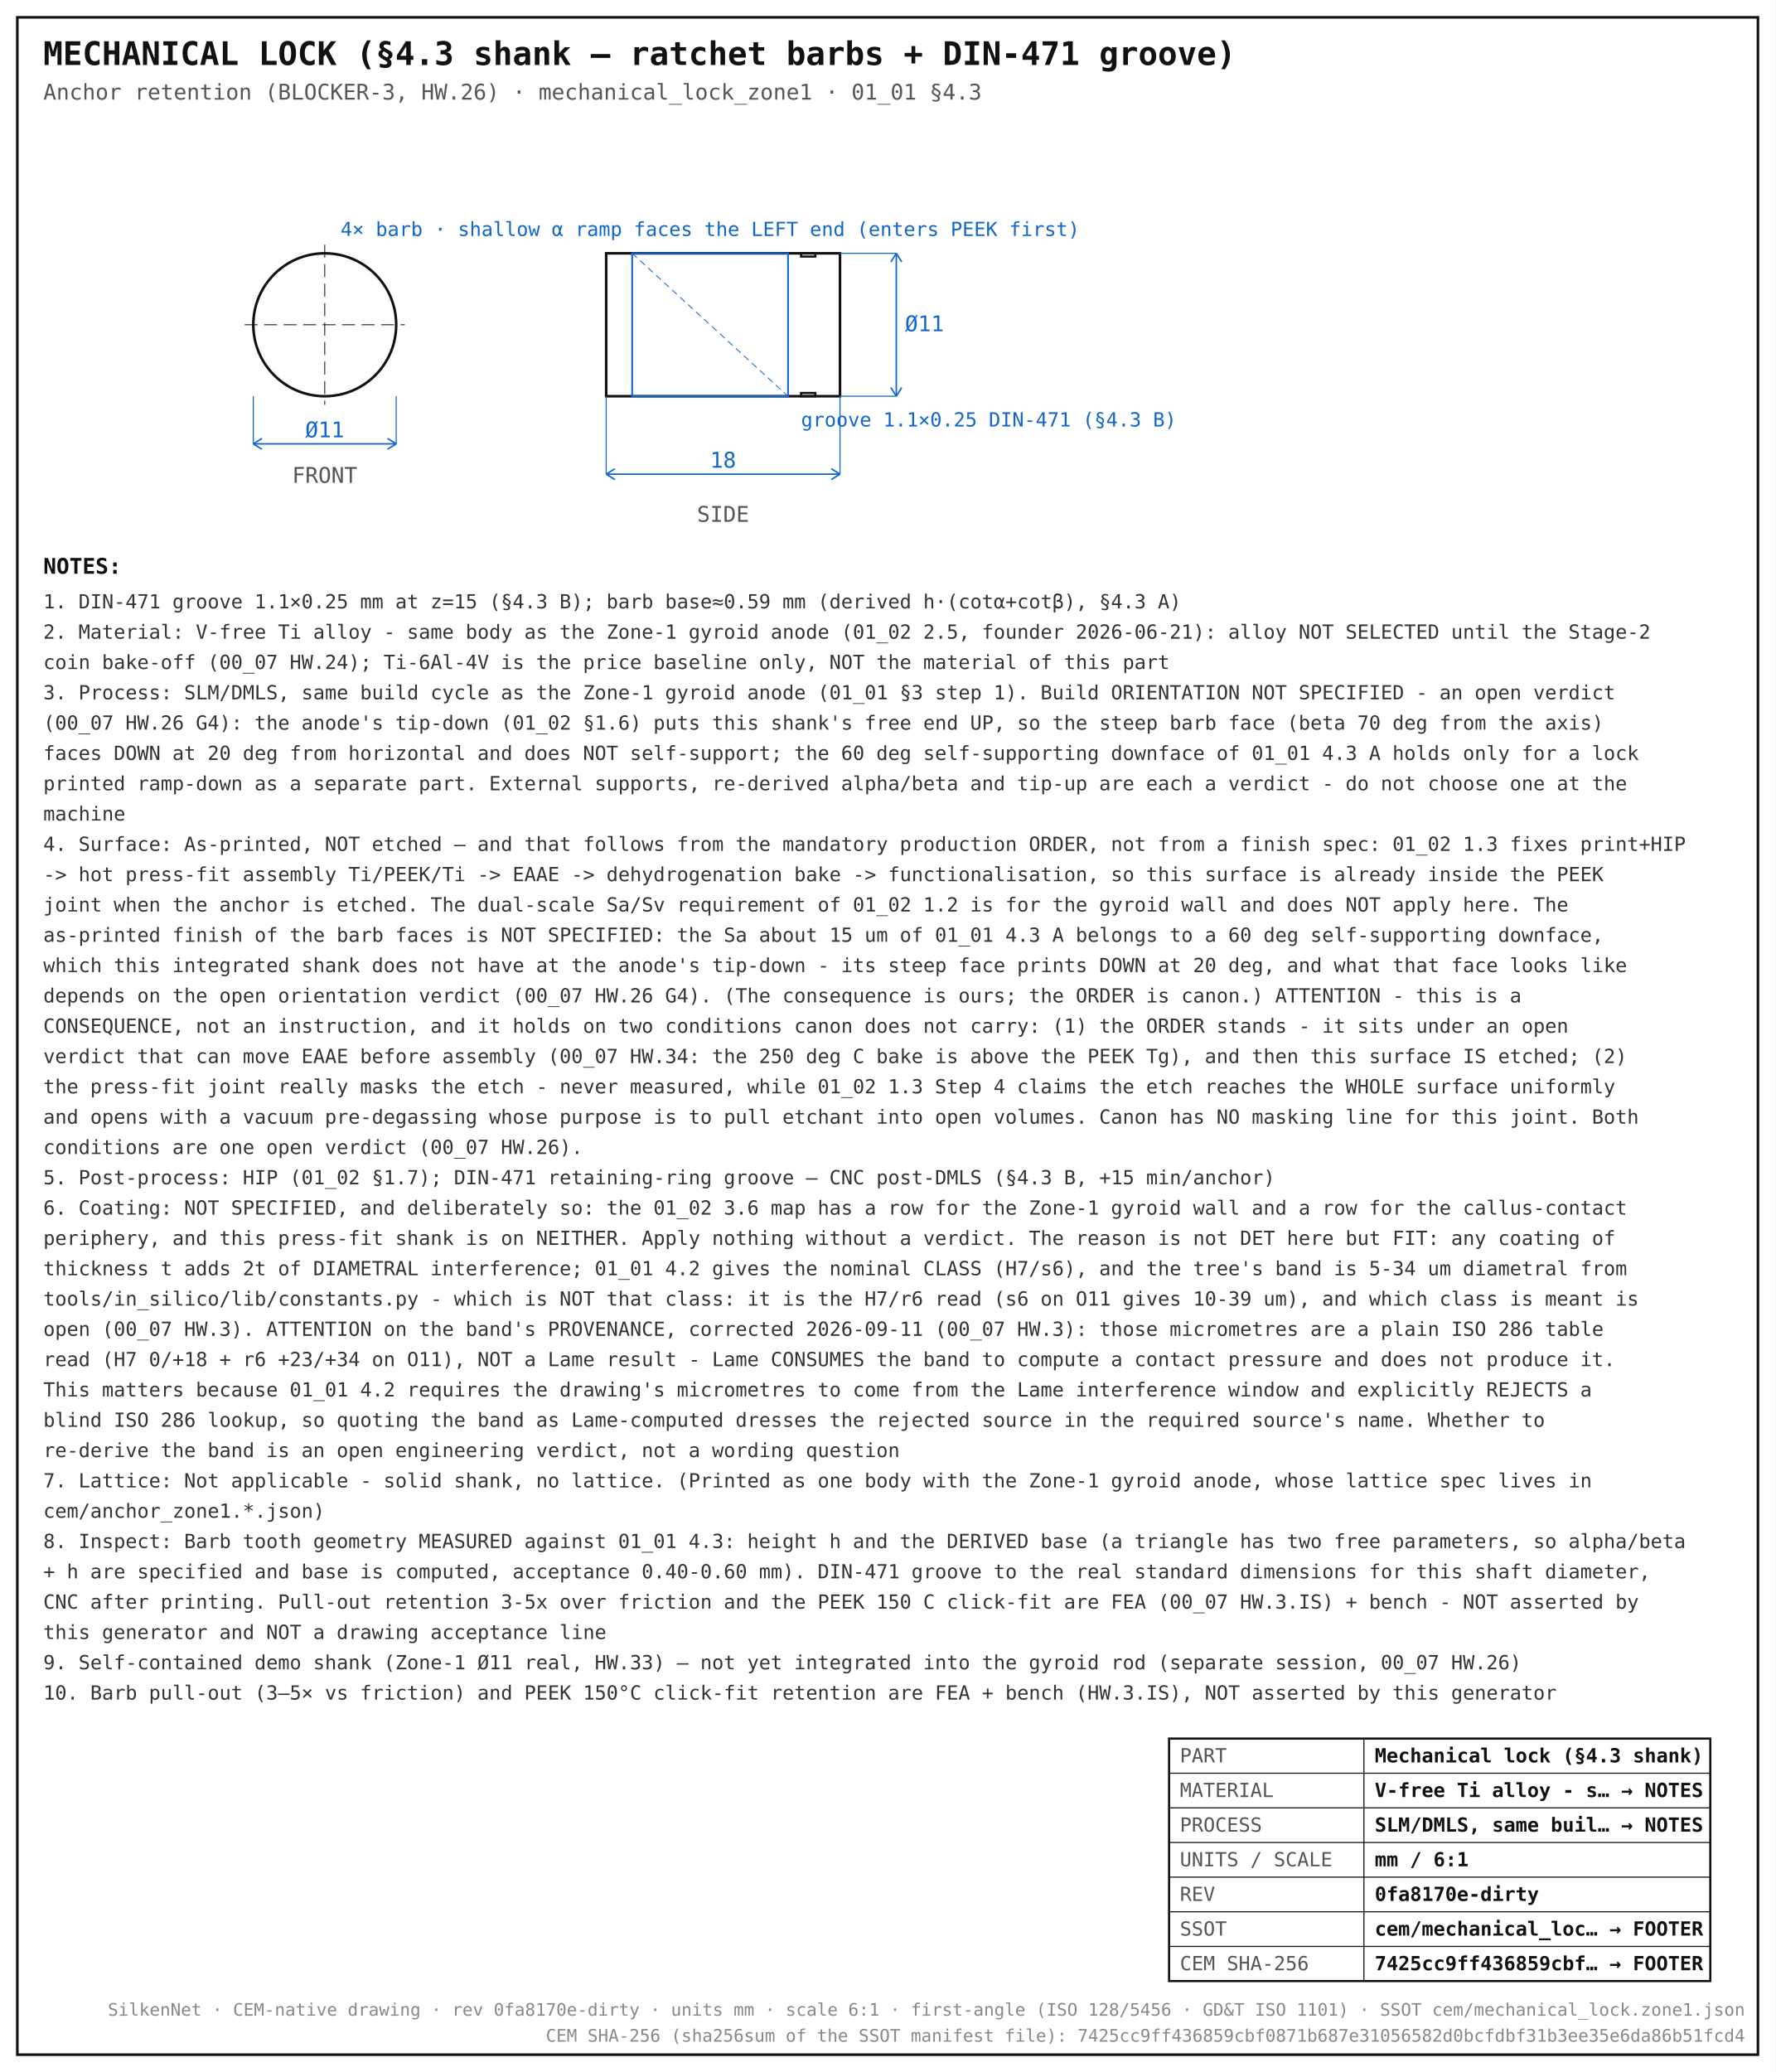
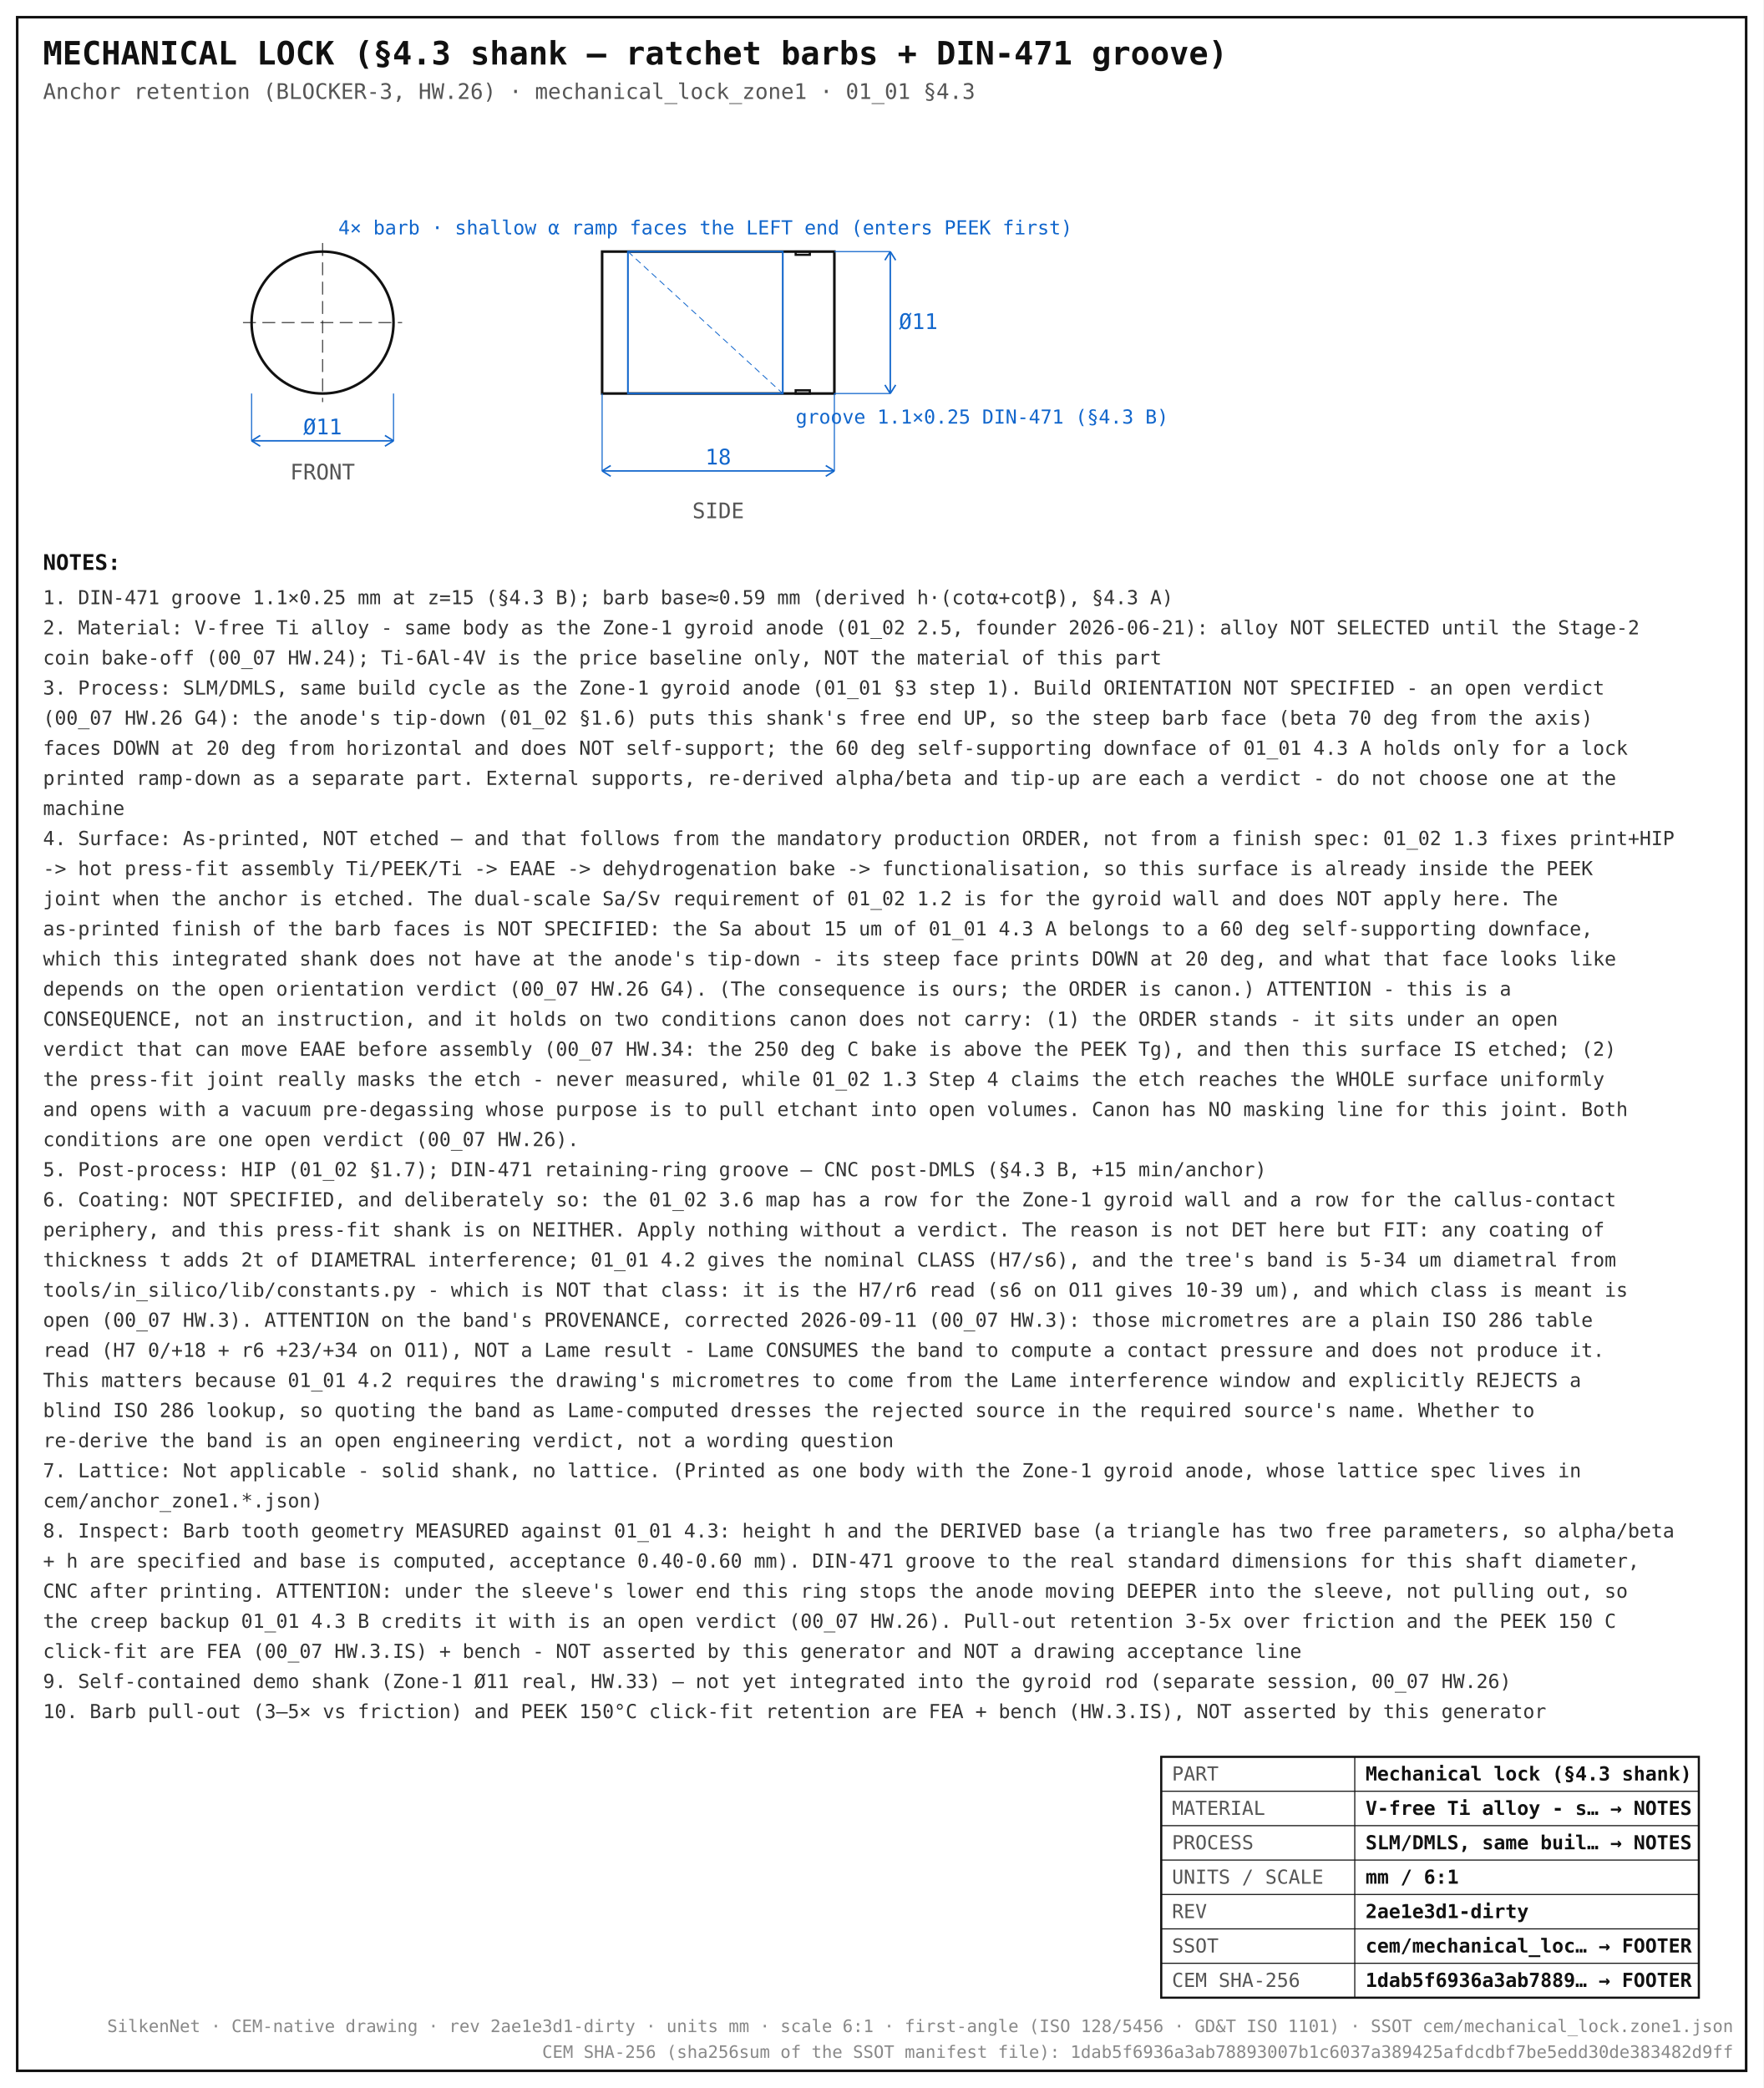
- <svg xmlns="http://www.w3.org/2000/svg" width="820" height="957" viewBox="0 0 820 957">
-   <rect x="0" y="0" width="820" height="957" fill="white" />
-   <rect x="8" y="8" width="804" height="941" fill="none" stroke="#111" stroke-width="1.2" />
+ <svg xmlns="http://www.w3.org/2000/svg" width="820" height="971" viewBox="0 0 820 971">
+   <rect x="0" y="0" width="820" height="971" fill="white" />
+   <rect x="8" y="8" width="804" height="955" fill="none" stroke="#111" stroke-width="1.2" />
  <text x="20" y="30" font-family="monospace" font-size="15" text-anchor="start" fill="#111" font-weight="bold">MECHANICAL LOCK  (§4.3 shank — ratchet barbs + DIN-471 groove)</text>
  <text x="20" y="46" font-family="monospace" font-size="10" text-anchor="start" fill="#555" font-weight="normal">Anchor retention (BLOCKER-3, HW.26) · mechanical_lock_zone1 · 01_01 §4.3</text>
  <circle cx="150" cy="150" r="33" fill="none" stroke="#111" stroke-width="1.2" />
  <line x1="113" y1="150" x2="187" y2="150" stroke="#111" stroke-width="0.4" stroke-dasharray="6 3" />
  <line x1="150" y1="113" x2="150" y2="187" stroke="#111" stroke-width="0.4" stroke-dasharray="6 3" />
  <text x="150" y="223" font-family="monospace" font-size="10" text-anchor="middle" fill="#555" font-weight="normal">FRONT</text>
  <line x1="117" y1="183" x2="117" y2="205" stroke="#1166cc" stroke-width="0.5" />
  <line x1="183" y1="183" x2="183" y2="205" stroke="#1166cc" stroke-width="0.5" />
  <line x1="117" y1="205" x2="183" y2="205" stroke="#1166cc" stroke-width="0.7" />
  <line x1="117" y1="205" x2="121" y2="202.5" stroke="#1166cc" stroke-width="0.7" />
  <line x1="117" y1="205" x2="121" y2="207.5" stroke="#1166cc" stroke-width="0.7" />
  <line x1="183" y1="205" x2="179" y2="202.5" stroke="#1166cc" stroke-width="0.7" />
  <line x1="183" y1="205" x2="179" y2="207.5" stroke="#1166cc" stroke-width="0.7" />
  <text x="150" y="202" font-family="monospace" font-size="10" text-anchor="middle" fill="#1166cc" font-weight="normal">Ø11</text>
  <rect x="280" y="117" width="108" height="66" fill="none" stroke="#111" stroke-width="1.2" />
  <rect x="292" y="117" width="72" height="66" fill="none" stroke="#1166cc" stroke-width="0.8" />
  <line x1="292" y1="117" x2="364" y2="183" stroke="#1166cc" stroke-width="0.4" stroke-dasharray="3 2" />
  <text x="328" y="109" font-family="monospace" font-size="9" text-anchor="middle" fill="#1166cc" font-weight="normal">4× barb · shallow α ramp faces the LEFT end (enters PEEK first)</text>
  <rect x="370" y="117" width="6.6" height="1.5" fill="none" stroke="#111" stroke-width="1" />
  <rect x="370" y="181.5" width="6.6" height="1.5" fill="none" stroke="#111" stroke-width="1" />
  <text x="370" y="197" font-family="monospace" font-size="9" text-anchor="start" fill="#1166cc" font-weight="normal">groove 1.1×0.25 DIN-471 (§4.3 B)</text>
  <text x="334" y="241" font-family="monospace" font-size="10" text-anchor="middle" fill="#555" font-weight="normal">SIDE</text>
  <line x1="280" y1="183" x2="280" y2="219" stroke="#1166cc" stroke-width="0.5" />
  <line x1="388" y1="183" x2="388" y2="219" stroke="#1166cc" stroke-width="0.5" />
  <line x1="280" y1="219" x2="388" y2="219" stroke="#1166cc" stroke-width="0.7" />
  <line x1="280" y1="219" x2="284" y2="216.5" stroke="#1166cc" stroke-width="0.7" />
  <line x1="280" y1="219" x2="284" y2="221.5" stroke="#1166cc" stroke-width="0.7" />
  <line x1="388" y1="219" x2="384" y2="216.5" stroke="#1166cc" stroke-width="0.7" />
  <line x1="388" y1="219" x2="384" y2="221.5" stroke="#1166cc" stroke-width="0.7" />
  <text x="334" y="216" font-family="monospace" font-size="10" text-anchor="middle" fill="#1166cc" font-weight="normal">18</text>
  <line x1="388" y1="117" x2="414" y2="117" stroke="#1166cc" stroke-width="0.5" />
  <line x1="388" y1="183" x2="414" y2="183" stroke="#1166cc" stroke-width="0.5" />
  <line x1="414" y1="117" x2="414" y2="183" stroke="#1166cc" stroke-width="0.7" />
  <line x1="414" y1="117" x2="411.5" y2="121" stroke="#1166cc" stroke-width="0.7" />
  <line x1="414" y1="117" x2="416.5" y2="121" stroke="#1166cc" stroke-width="0.7" />
  <line x1="414" y1="183" x2="411.5" y2="179" stroke="#1166cc" stroke-width="0.7" />
  <line x1="414" y1="183" x2="416.5" y2="179" stroke="#1166cc" stroke-width="0.7" />
  <text x="418" y="153" font-family="monospace" font-size="10" text-anchor="start" fill="#1166cc" font-weight="normal">Ø11</text>
  <text x="20" y="265" font-family="monospace" font-size="10" text-anchor="start" fill="#111" font-weight="bold">NOTES:</text>
  <text x="20" y="281" font-family="monospace" font-size="9" text-anchor="start" fill="#333" font-weight="normal">1. DIN-471 groove 1.1×0.25 mm at z=15 (§4.3 B); barb base≈0.59 mm (derived h·(cotα+cotβ), §4.3 A)</text>
  <text x="20" y="295" font-family="monospace" font-size="9" text-anchor="start" fill="#333" font-weight="normal">2. Material: V-free Ti alloy - same body as the Zone-1 gyroid anode (01_02 2.5, founder 2026-06-21): alloy NOT SELECTED until the Stage-2</text>
  <text x="20" y="309" font-family="monospace" font-size="9" text-anchor="start" fill="#333" font-weight="normal">   coin bake-off (00_07 HW.24); Ti-6Al-4V is the price baseline only, NOT the material of this part</text>
  <text x="20" y="323" font-family="monospace" font-size="9" text-anchor="start" fill="#333" font-weight="normal">3. Process: SLM/DMLS, same build cycle as the Zone-1 gyroid anode (01_01 §3 step 1). Build ORIENTATION NOT SPECIFIED - an open verdict</text>
  <text x="20" y="337" font-family="monospace" font-size="9" text-anchor="start" fill="#333" font-weight="normal">   (00_07 HW.26 G4): the anode's tip-down (01_02 §1.6) puts this shank's free end UP, so the steep barb face (beta 70 deg from the axis)</text>
  <text x="20" y="351" font-family="monospace" font-size="9" text-anchor="start" fill="#333" font-weight="normal">   faces DOWN at 20 deg from horizontal and does NOT self-support; the 60 deg self-supporting downface of 01_01 4.3 A holds only for a lock</text>
  <text x="20" y="365" font-family="monospace" font-size="9" text-anchor="start" fill="#333" font-weight="normal">   printed ramp-down as a separate part. External supports, re-derived alpha/beta and tip-up are each a verdict - do not choose one at the</text>
  <text x="20" y="379" font-family="monospace" font-size="9" text-anchor="start" fill="#333" font-weight="normal">   machine</text>
  <text x="20" y="393" font-family="monospace" font-size="9" text-anchor="start" fill="#333" font-weight="normal">4. Surface: As-printed, NOT etched — and that follows from the mandatory production ORDER, not from a finish spec: 01_02 1.3 fixes print+HIP</text>
  <text x="20" y="407" font-family="monospace" font-size="9" text-anchor="start" fill="#333" font-weight="normal">   -&gt; hot press-fit assembly Ti/PEEK/Ti -&gt; EAAE -&gt; dehydrogenation bake -&gt; functionalisation, so this surface is already inside the PEEK</text>
  <text x="20" y="421" font-family="monospace" font-size="9" text-anchor="start" fill="#333" font-weight="normal">   joint when the anchor is etched. The dual-scale Sa/Sv requirement of 01_02 1.2 is for the gyroid wall and does NOT apply here. The</text>
  <text x="20" y="435" font-family="monospace" font-size="9" text-anchor="start" fill="#333" font-weight="normal">   as-printed finish of the barb faces is NOT SPECIFIED: the Sa about 15 um of 01_01 4.3 A belongs to a 60 deg self-supporting downface,</text>
  <text x="20" y="449" font-family="monospace" font-size="9" text-anchor="start" fill="#333" font-weight="normal">   which this integrated shank does not have at the anode's tip-down - its steep face prints DOWN at 20 deg, and what that face looks like</text>
  <text x="20" y="463" font-family="monospace" font-size="9" text-anchor="start" fill="#333" font-weight="normal">   depends on the open orientation verdict (00_07 HW.26 G4). (The consequence is ours; the ORDER is canon.) ATTENTION - this is a</text>
  <text x="20" y="477" font-family="monospace" font-size="9" text-anchor="start" fill="#333" font-weight="normal">   CONSEQUENCE, not an instruction, and it holds on two conditions canon does not carry: (1) the ORDER stands - it sits under an open</text>
  <text x="20" y="491" font-family="monospace" font-size="9" text-anchor="start" fill="#333" font-weight="normal">   verdict that can move EAAE before assembly (00_07 HW.34: the 250 deg C bake is above the PEEK Tg), and then this surface IS etched; (2)</text>
  <text x="20" y="505" font-family="monospace" font-size="9" text-anchor="start" fill="#333" font-weight="normal">   the press-fit joint really masks the etch - never measured, while 01_02 1.3 Step 4 claims the etch reaches the WHOLE surface uniformly</text>
  <text x="20" y="519" font-family="monospace" font-size="9" text-anchor="start" fill="#333" font-weight="normal">   and opens with a vacuum pre-degassing whose purpose is to pull etchant into open volumes. Canon has NO masking line for this joint. Both</text>
  <text x="20" y="533" font-family="monospace" font-size="9" text-anchor="start" fill="#333" font-weight="normal">   conditions are one open verdict (00_07 HW.26).</text>
  <text x="20" y="547" font-family="monospace" font-size="9" text-anchor="start" fill="#333" font-weight="normal">5. Post-process: HIP (01_02 §1.7); DIN-471 retaining-ring groove — CNC post-DMLS (§4.3 B, +15 min/anchor)</text>
  <text x="20" y="561" font-family="monospace" font-size="9" text-anchor="start" fill="#333" font-weight="normal">6. Coating: NOT SPECIFIED, and deliberately so: the 01_02 3.6 map has a row for the Zone-1 gyroid wall and a row for the callus-contact</text>
  <text x="20" y="575" font-family="monospace" font-size="9" text-anchor="start" fill="#333" font-weight="normal">   periphery, and this press-fit shank is on NEITHER. Apply nothing without a verdict. The reason is not DET here but FIT: any coating of</text>
  <text x="20" y="589" font-family="monospace" font-size="9" text-anchor="start" fill="#333" font-weight="normal">   thickness t adds 2t of DIAMETRAL interference; 01_01 4.2 gives the nominal CLASS (H7/s6), and the tree's band is 5-34 um diametral from</text>
  <text x="20" y="603" font-family="monospace" font-size="9" text-anchor="start" fill="#333" font-weight="normal">   tools/in_silico/lib/constants.py - which is NOT that class: it is the H7/r6 read (s6 on O11 gives 10-39 um), and which class is meant is</text>
  <text x="20" y="617" font-family="monospace" font-size="9" text-anchor="start" fill="#333" font-weight="normal">   open (00_07 HW.3). ATTENTION on the band's PROVENANCE, corrected 2026-09-11 (00_07 HW.3): those micrometres are a plain ISO 286 table</text>
  <text x="20" y="631" font-family="monospace" font-size="9" text-anchor="start" fill="#333" font-weight="normal">   read (H7 0/+18 + r6 +23/+34 on O11), NOT a Lame result - Lame CONSUMES the band to compute a contact pressure and does not produce it.</text>
  <text x="20" y="645" font-family="monospace" font-size="9" text-anchor="start" fill="#333" font-weight="normal">   This matters because 01_01 4.2 requires the drawing's micrometres to come from the Lame interference window and explicitly REJECTS a</text>
  <text x="20" y="659" font-family="monospace" font-size="9" text-anchor="start" fill="#333" font-weight="normal">   blind ISO 286 lookup, so quoting the band as Lame-computed dresses the rejected source in the required source's name. Whether to</text>
  <text x="20" y="673" font-family="monospace" font-size="9" text-anchor="start" fill="#333" font-weight="normal">   re-derive the band is an open engineering verdict, not a wording question</text>
  <text x="20" y="687" font-family="monospace" font-size="9" text-anchor="start" fill="#333" font-weight="normal">7. Lattice: Not applicable - solid shank, no lattice. (Printed as one body with the Zone-1 gyroid anode, whose lattice spec lives in</text>
  <text x="20" y="701" font-family="monospace" font-size="9" text-anchor="start" fill="#333" font-weight="normal">   cem/anchor_zone1.*.json)</text>
  <text x="20" y="715" font-family="monospace" font-size="9" text-anchor="start" fill="#333" font-weight="normal">8. Inspect: Barb tooth geometry MEASURED against 01_01 4.3: height h and the DERIVED base (a triangle has two free parameters, so alpha/beta</text>
  <text x="20" y="729" font-family="monospace" font-size="9" text-anchor="start" fill="#333" font-weight="normal">   + h are specified and base is computed, acceptance 0.40-0.60 mm). DIN-471 groove to the real standard dimensions for this shaft diameter,</text>
-   <text x="20" y="743" font-family="monospace" font-size="9" text-anchor="start" fill="#333" font-weight="normal">   CNC after printing. Pull-out retention 3-5x over friction and the PEEK 150 C click-fit are FEA (00_07 HW.3.IS) + bench - NOT asserted by</text>
-   <text x="20" y="757" font-family="monospace" font-size="9" text-anchor="start" fill="#333" font-weight="normal">   this generator and NOT a drawing acceptance line</text>
-   <text x="20" y="771" font-family="monospace" font-size="9" text-anchor="start" fill="#333" font-weight="normal">9. Self-contained demo shank (Zone-1 Ø11 real, HW.33) — not yet integrated into the gyroid rod (separate session, 00_07 HW.26)</text>
-   <text x="20" y="785" font-family="monospace" font-size="9" text-anchor="start" fill="#333" font-weight="normal">10. Barb pull-out (3–5× vs friction) and PEEK 150°C click-fit retention are FEA + bench (HW.3.IS), NOT asserted by this generator</text>
-   <rect x="540" y="803" width="250" height="112" fill="none" stroke="#111" stroke-width="1" />
-   <line x1="630" y1="803" x2="630" y2="819" stroke="#111" stroke-width="0.5" />
-   <text x="545" y="814" font-family="monospace" font-size="9" text-anchor="start" fill="#555" font-weight="normal">PART</text>
-   <text x="635" y="814" font-family="monospace" font-size="9" text-anchor="start" fill="#111" font-weight="bold">Mechanical lock (§4.3 shank)</text>
-   <line x1="540" y1="819" x2="790" y2="819" stroke="#111" stroke-width="0.5" />
-   <line x1="630" y1="819" x2="630" y2="835" stroke="#111" stroke-width="0.5" />
-   <text x="545" y="830" font-family="monospace" font-size="9" text-anchor="start" fill="#555" font-weight="normal">MATERIAL</text>
-   <text x="635" y="830" font-family="monospace" font-size="9" text-anchor="start" fill="#111" font-weight="bold">V-free Ti alloy - s… → NOTES</text>
-   <line x1="540" y1="835" x2="790" y2="835" stroke="#111" stroke-width="0.5" />
-   <line x1="630" y1="835" x2="630" y2="851" stroke="#111" stroke-width="0.5" />
-   <text x="545" y="846" font-family="monospace" font-size="9" text-anchor="start" fill="#555" font-weight="normal">PROCESS</text>
-   <text x="635" y="846" font-family="monospace" font-size="9" text-anchor="start" fill="#111" font-weight="bold">SLM/DMLS, same buil… → NOTES</text>
-   <line x1="540" y1="851" x2="790" y2="851" stroke="#111" stroke-width="0.5" />
-   <line x1="630" y1="851" x2="630" y2="867" stroke="#111" stroke-width="0.5" />
-   <text x="545" y="862" font-family="monospace" font-size="9" text-anchor="start" fill="#555" font-weight="normal">UNITS / SCALE</text>
-   <text x="635" y="862" font-family="monospace" font-size="9" text-anchor="start" fill="#111" font-weight="bold">mm / 6:1</text>
-   <line x1="540" y1="867" x2="790" y2="867" stroke="#111" stroke-width="0.5" />
-   <line x1="630" y1="867" x2="630" y2="883" stroke="#111" stroke-width="0.5" />
-   <text x="545" y="878" font-family="monospace" font-size="9" text-anchor="start" fill="#555" font-weight="normal">REV</text>
-   <text x="635" y="878" font-family="monospace" font-size="9" text-anchor="start" fill="#111" font-weight="bold">0fa8170e-dirty</text>
-   <line x1="540" y1="883" x2="790" y2="883" stroke="#111" stroke-width="0.5" />
-   <line x1="630" y1="883" x2="630" y2="899" stroke="#111" stroke-width="0.5" />
-   <text x="545" y="894" font-family="monospace" font-size="9" text-anchor="start" fill="#555" font-weight="normal">SSOT</text>
-   <text x="635" y="894" font-family="monospace" font-size="9" text-anchor="start" fill="#111" font-weight="bold">cem/mechanical_loc… → FOOTER</text>
-   <line x1="540" y1="899" x2="790" y2="899" stroke="#111" stroke-width="0.5" />
-   <line x1="630" y1="899" x2="630" y2="915" stroke="#111" stroke-width="0.5" />
-   <text x="545" y="910" font-family="monospace" font-size="9" text-anchor="start" fill="#555" font-weight="normal">CEM SHA-256</text>
-   <text x="635" y="910" font-family="monospace" font-size="9" text-anchor="start" fill="#111" font-weight="bold">7425cc9ff436859cbf… → FOOTER</text>
-   <text x="806" y="931" font-family="monospace" font-size="8" text-anchor="end" fill="#888" font-weight="normal">SilkenNet · CEM-native drawing · rev 0fa8170e-dirty · units mm · scale 6:1 · first-angle (ISO 128/5456 · GD&amp;T ISO 1101) · SSOT cem/mechanical_lock.zone1.json</text>
-   <text x="806" y="943" font-family="monospace" font-size="8" text-anchor="end" fill="#888" font-weight="normal">CEM SHA-256 (sha256sum of the SSOT manifest file): 7425cc9ff436859cbf0871b687e31056582d0bcfdbf31b3ee35e6da86b51fcd4</text>
+   <text x="20" y="743" font-family="monospace" font-size="9" text-anchor="start" fill="#333" font-weight="normal">   CNC after printing. ATTENTION: under the sleeve's lower end this ring stops the anode moving DEEPER into the sleeve, not pulling out, so</text>
+   <text x="20" y="757" font-family="monospace" font-size="9" text-anchor="start" fill="#333" font-weight="normal">   the creep backup 01_01 4.3 B credits it with is an open verdict (00_07 HW.26). Pull-out retention 3-5x over friction and the PEEK 150 C</text>
+   <text x="20" y="771" font-family="monospace" font-size="9" text-anchor="start" fill="#333" font-weight="normal">   click-fit are FEA (00_07 HW.3.IS) + bench - NOT asserted by this generator and NOT a drawing acceptance line</text>
+   <text x="20" y="785" font-family="monospace" font-size="9" text-anchor="start" fill="#333" font-weight="normal">9. Self-contained demo shank (Zone-1 Ø11 real, HW.33) — not yet integrated into the gyroid rod (separate session, 00_07 HW.26)</text>
+   <text x="20" y="799" font-family="monospace" font-size="9" text-anchor="start" fill="#333" font-weight="normal">10. Barb pull-out (3–5× vs friction) and PEEK 150°C click-fit retention are FEA + bench (HW.3.IS), NOT asserted by this generator</text>
+   <rect x="540" y="817" width="250" height="112" fill="none" stroke="#111" stroke-width="1" />
+   <line x1="630" y1="817" x2="630" y2="833" stroke="#111" stroke-width="0.5" />
+   <text x="545" y="828" font-family="monospace" font-size="9" text-anchor="start" fill="#555" font-weight="normal">PART</text>
+   <text x="635" y="828" font-family="monospace" font-size="9" text-anchor="start" fill="#111" font-weight="bold">Mechanical lock (§4.3 shank)</text>
+   <line x1="540" y1="833" x2="790" y2="833" stroke="#111" stroke-width="0.5" />
+   <line x1="630" y1="833" x2="630" y2="849" stroke="#111" stroke-width="0.5" />
+   <text x="545" y="844" font-family="monospace" font-size="9" text-anchor="start" fill="#555" font-weight="normal">MATERIAL</text>
+   <text x="635" y="844" font-family="monospace" font-size="9" text-anchor="start" fill="#111" font-weight="bold">V-free Ti alloy - s… → NOTES</text>
+   <line x1="540" y1="849" x2="790" y2="849" stroke="#111" stroke-width="0.5" />
+   <line x1="630" y1="849" x2="630" y2="865" stroke="#111" stroke-width="0.5" />
+   <text x="545" y="860" font-family="monospace" font-size="9" text-anchor="start" fill="#555" font-weight="normal">PROCESS</text>
+   <text x="635" y="860" font-family="monospace" font-size="9" text-anchor="start" fill="#111" font-weight="bold">SLM/DMLS, same buil… → NOTES</text>
+   <line x1="540" y1="865" x2="790" y2="865" stroke="#111" stroke-width="0.5" />
+   <line x1="630" y1="865" x2="630" y2="881" stroke="#111" stroke-width="0.5" />
+   <text x="545" y="876" font-family="monospace" font-size="9" text-anchor="start" fill="#555" font-weight="normal">UNITS / SCALE</text>
+   <text x="635" y="876" font-family="monospace" font-size="9" text-anchor="start" fill="#111" font-weight="bold">mm / 6:1</text>
+   <line x1="540" y1="881" x2="790" y2="881" stroke="#111" stroke-width="0.5" />
+   <line x1="630" y1="881" x2="630" y2="897" stroke="#111" stroke-width="0.5" />
+   <text x="545" y="892" font-family="monospace" font-size="9" text-anchor="start" fill="#555" font-weight="normal">REV</text>
+   <text x="635" y="892" font-family="monospace" font-size="9" text-anchor="start" fill="#111" font-weight="bold">2ae1e3d1-dirty</text>
+   <line x1="540" y1="897" x2="790" y2="897" stroke="#111" stroke-width="0.5" />
+   <line x1="630" y1="897" x2="630" y2="913" stroke="#111" stroke-width="0.5" />
+   <text x="545" y="908" font-family="monospace" font-size="9" text-anchor="start" fill="#555" font-weight="normal">SSOT</text>
+   <text x="635" y="908" font-family="monospace" font-size="9" text-anchor="start" fill="#111" font-weight="bold">cem/mechanical_loc… → FOOTER</text>
+   <line x1="540" y1="913" x2="790" y2="913" stroke="#111" stroke-width="0.5" />
+   <line x1="630" y1="913" x2="630" y2="929" stroke="#111" stroke-width="0.5" />
+   <text x="545" y="924" font-family="monospace" font-size="9" text-anchor="start" fill="#555" font-weight="normal">CEM SHA-256</text>
+   <text x="635" y="924" font-family="monospace" font-size="9" text-anchor="start" fill="#111" font-weight="bold">1dab5f6936a3ab7889… → FOOTER</text>
+   <text x="806" y="945" font-family="monospace" font-size="8" text-anchor="end" fill="#888" font-weight="normal">SilkenNet · CEM-native drawing · rev 2ae1e3d1-dirty · units mm · scale 6:1 · first-angle (ISO 128/5456 · GD&amp;T ISO 1101) · SSOT cem/mechanical_lock.zone1.json</text>
+   <text x="806" y="957" font-family="monospace" font-size="8" text-anchor="end" fill="#888" font-weight="normal">CEM SHA-256 (sha256sum of the SSOT manifest file): 1dab5f6936a3ab78893007b1c6037a389425afdcdbf7be5edd30de383482d9ff</text>
</svg>
